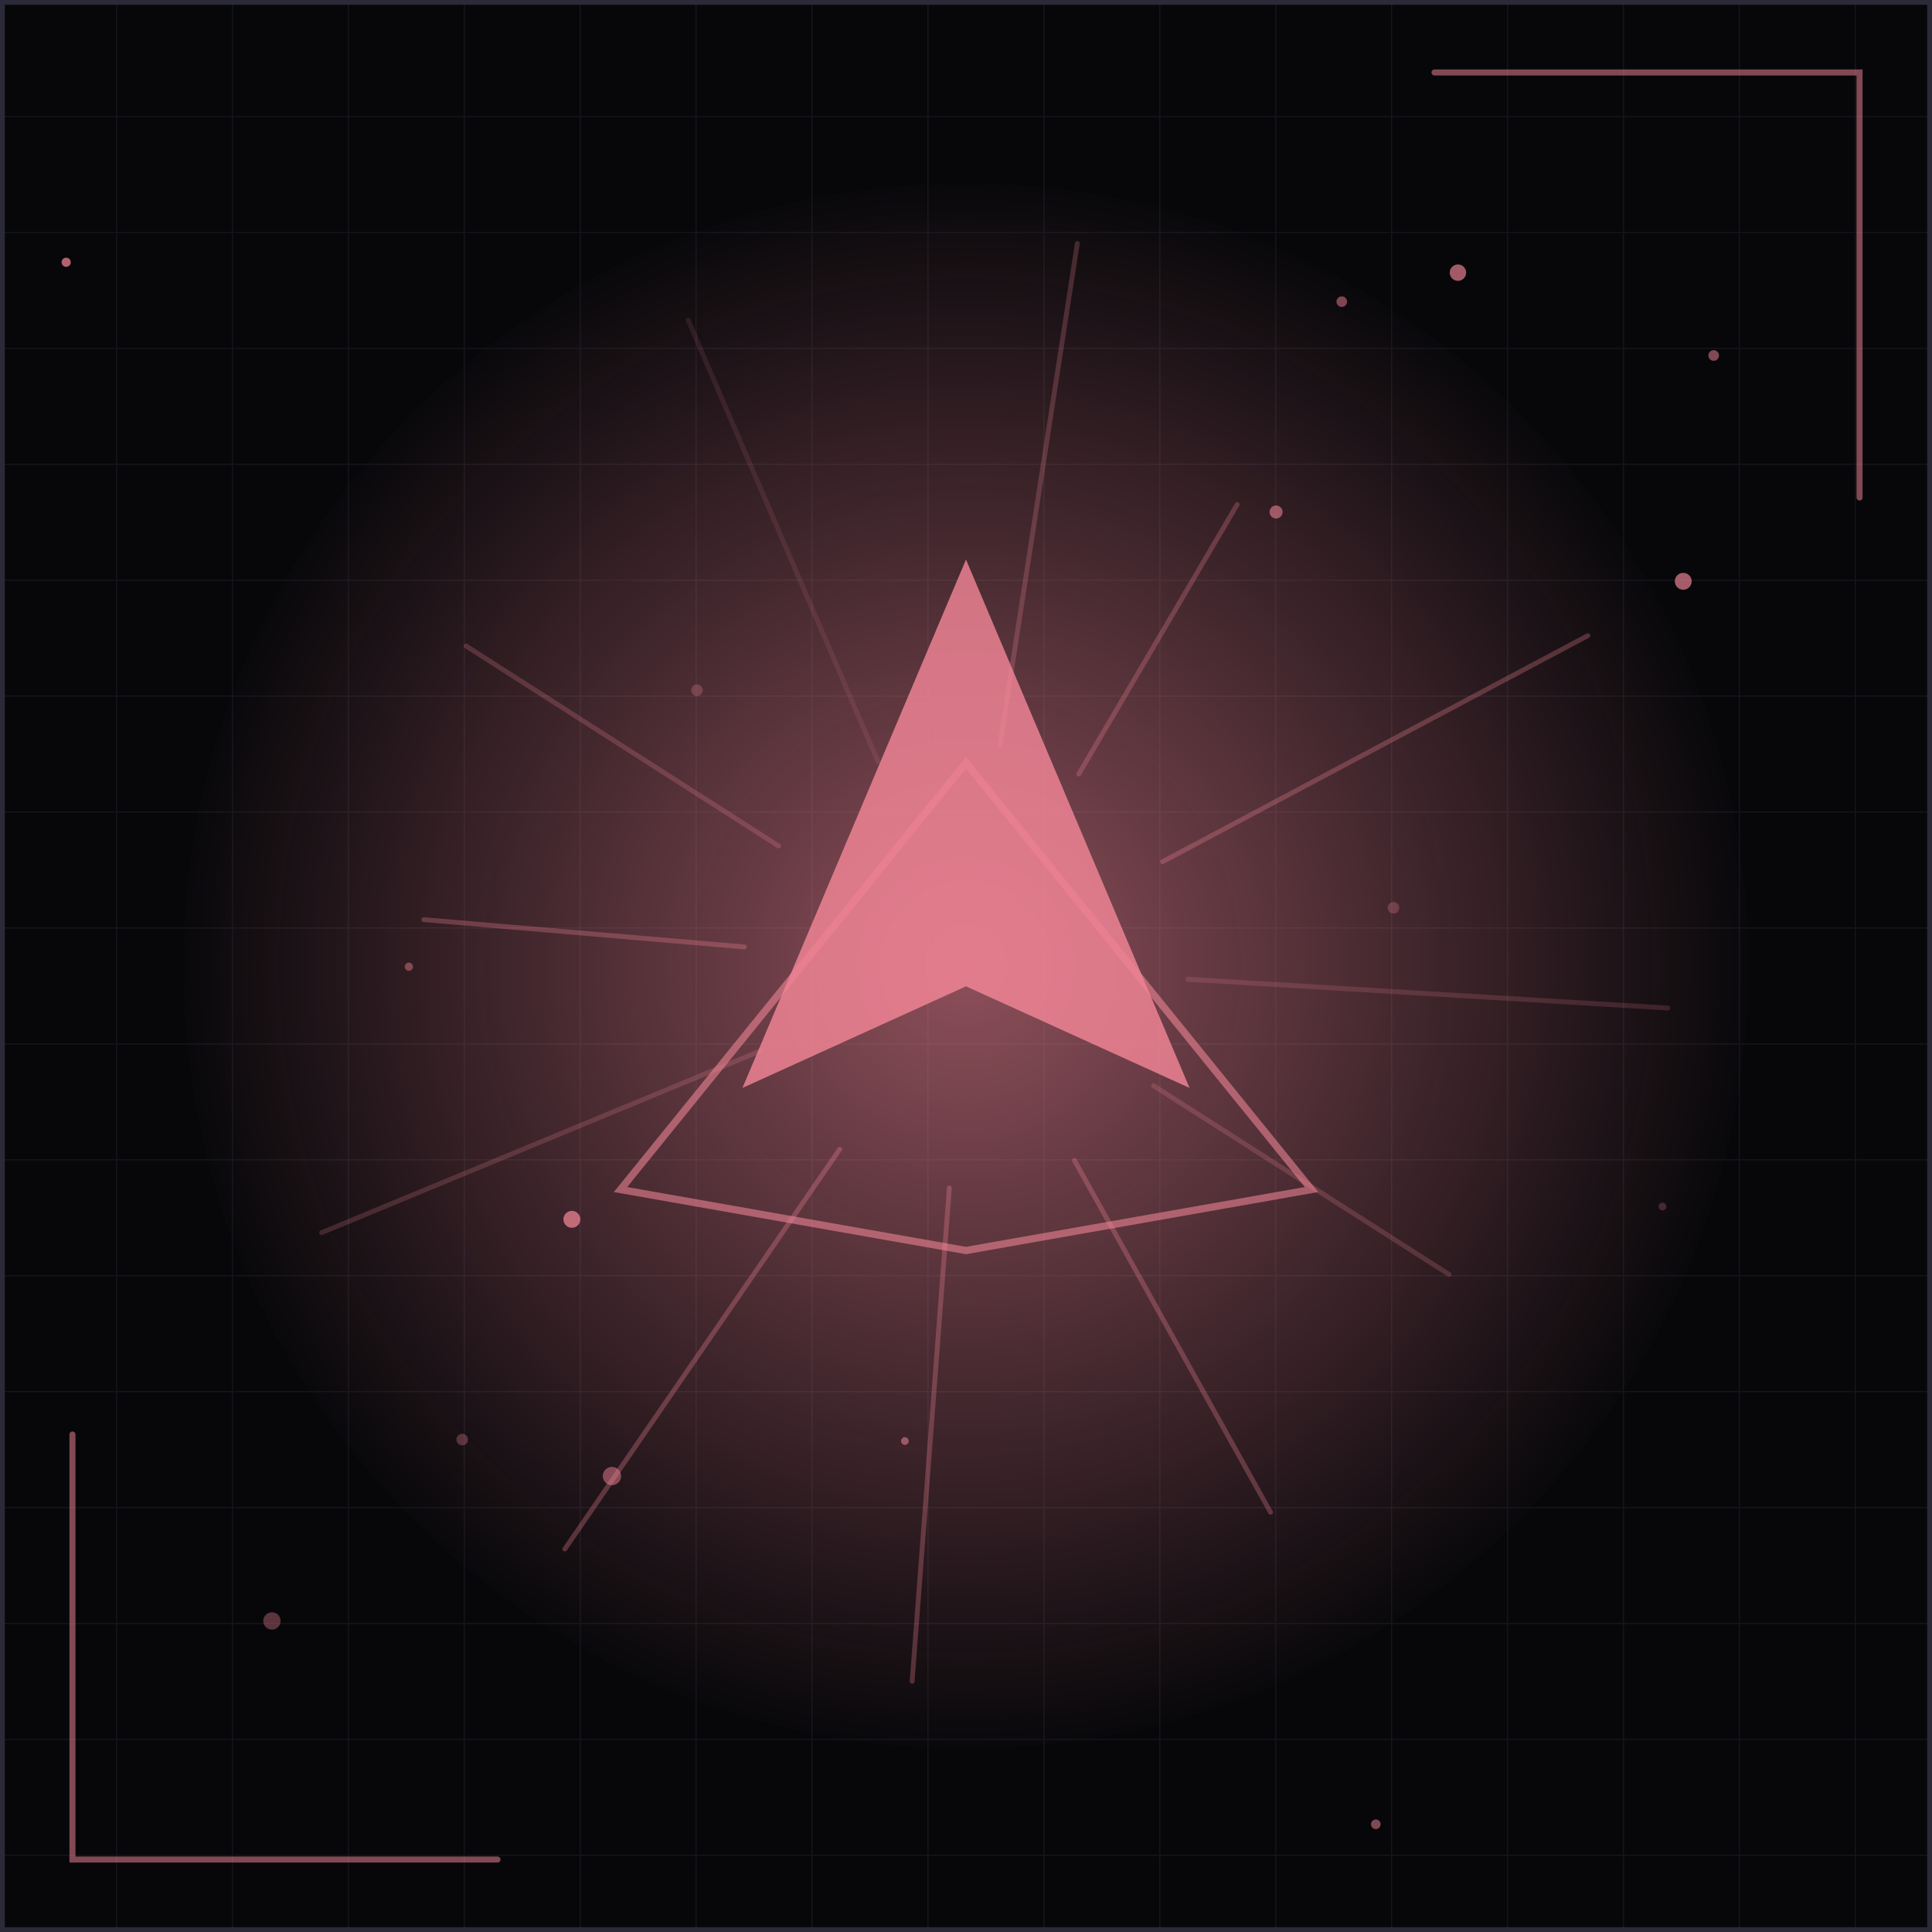
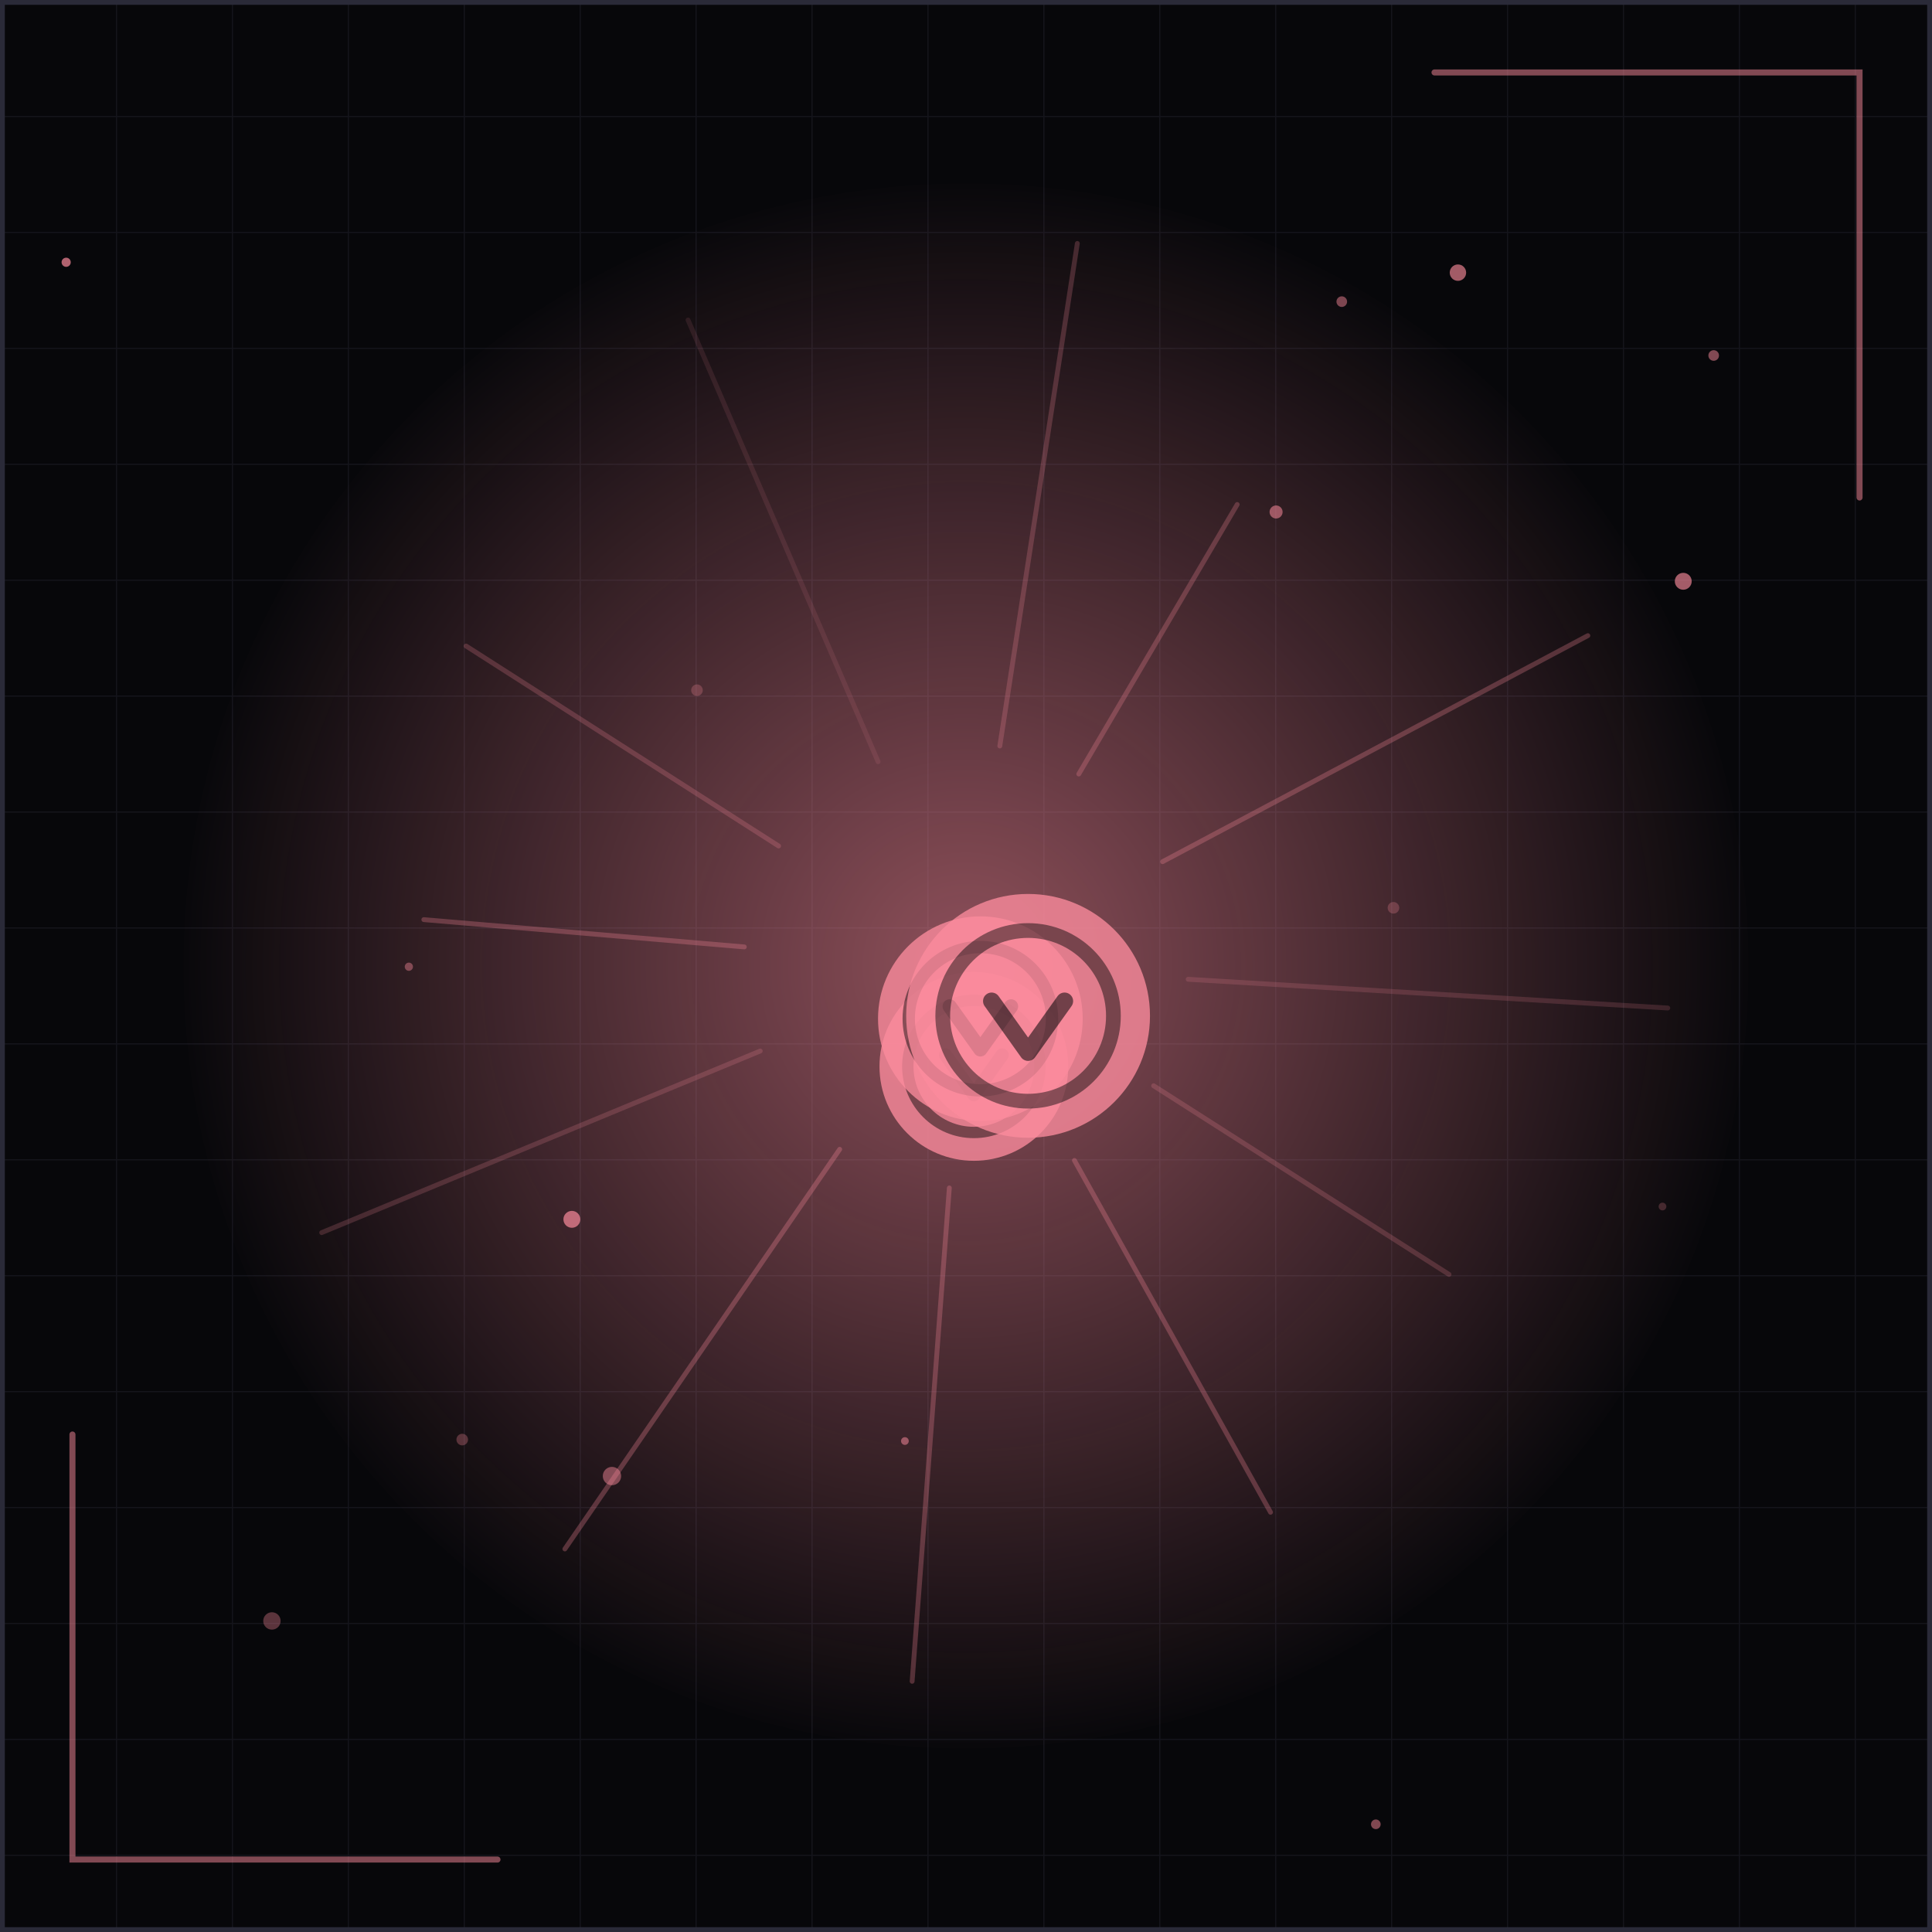
<svg xmlns="http://www.w3.org/2000/svg" width="800" height="800" viewBox="0 0 800 800">
  <rect width="800" height="800" fill="#07070a" />
  <defs>
    <pattern id="grid" width="48" height="48" patternUnits="userSpaceOnUse">
      <path d="M 48 0 L 0 0 0 48" fill="none" stroke="#2a2a38" stroke-width="1" opacity="0.35" />
    </pattern>
  </defs>
  <rect width="800" height="800" fill="url(#grid)" />
  <defs>
    <radialGradient id="glow1" cx="50%" cy="50%" r="50%">
      <stop offset="0%" stop-color="#fc8b9c" stop-opacity="0.55" />
      <stop offset="100%" stop-color="#fc8b9c" stop-opacity="0" />
    </radialGradient>
  </defs>
  <circle cx="400" cy="400" r="324" fill="url(#glow1)" />
  <g opacity="0.4" stroke="#fc8b9c" stroke-width="2" stroke-linecap="round">
    <line x1="492.0" y1="405.5" x2="690.6" y2="417.4" opacity="0.42" />
    <line x1="477.7" y1="449.6" x2="600.0" y2="527.7" opacity="0.50" />
    <line x1="444.9" y1="480.5" x2="526.1" y2="626.2" opacity="0.69" />
    <line x1="393.1" y1="491.9" x2="377.7" y2="696.2" opacity="0.69" />
    <line x1="347.7" y1="475.9" x2="233.9" y2="641.4" opacity="0.72" />
    <line x1="314.8" y1="435.2" x2="133.2" y2="510.4" opacity="0.48" />
    <line x1="308.2" y1="392.1" x2="175.5" y2="380.8" opacity="0.69" />
    <line x1="322.4" y1="350.3" x2="193.0" y2="267.5" opacity="0.55" />
    <line x1="363.6" y1="315.4" x2="284.9" y2="132.5" opacity="0.27" />
    <line x1="414.0" y1="308.9" x2="446.1" y2="100.8" opacity="0.56" />
    <line x1="446.7" y1="320.5" x2="512.3" y2="208.9" opacity="0.63" />
    <line x1="481.4" y1="356.8" x2="657.5" y2="263.2" opacity="0.68" />
  </g>
  <circle cx="191.4" cy="596.1" r="2.4" fill="#fc8b9c" opacity="0.29" />
  <circle cx="169.3" cy="400.3" r="1.7" fill="#fc8b9c" opacity="0.41" />
  <circle cx="697.0" cy="240.7" r="3.5" fill="#fc8b9c" opacity="0.64" />
  <circle cx="253.4" cy="611.2" r="3.8" fill="#fc8b9c" opacity="0.46" />
  <circle cx="577.0" cy="375.9" r="2.4" fill="#fc8b9c" opacity="0.25" />
  <circle cx="709.6" cy="147.2" r="2.2" fill="#fc8b9c" opacity="0.50" />
  <circle cx="374.7" cy="596.7" r="1.6" fill="#fc8b9c" opacity="0.51" />
  <circle cx="688.4" cy="499.6" r="1.6" fill="#fc8b9c" opacity="0.23" />
  <circle cx="603.7" cy="112.9" r="3.4" fill="#fc8b9c" opacity="0.63" />
  <circle cx="288.6" cy="285.8" r="2.4" fill="#fc8b9c" opacity="0.25" />
  <circle cx="236.8" cy="504.9" r="3.5" fill="#fc8b9c" opacity="0.69" />
  <circle cx="112.6" cy="671.2" r="3.6" fill="#fc8b9c" opacity="0.34" />
  <circle cx="528.4" cy="212.0" r="2.7" fill="#fc8b9c" opacity="0.54" />
  <circle cx="555.6" cy="124.9" r="2.2" fill="#fc8b9c" opacity="0.47" />
  <circle cx="569.7" cy="755.4" r="2.0" fill="#fc8b9c" opacity="0.49" />
  <circle cx="27.4" cy="108.6" r="1.9" fill="#fc8b9c" opacity="0.69" />
-   <g transform="translate(400 400)" opacity="0.9">
-     <path d="M0 -168.3 L 92.565 50.49 L 0 8.415 L -92.565 50.49 Z" fill="#fc8b9c" opacity="0.85" />
-     <path d="M0 -84.15 L 143.055 92.565 L 0 117.81 L -143.055 92.565 Z" fill="none" stroke="#fc8b9c" stroke-width="3" opacity="0.6" />
+   <g transform="translate(403.26 441.5768)" opacity="0.92">
+     <circle cx="0" cy="0" r="39.081" fill="#fc8b9c" opacity="0.85" />
+     <circle cx="0" cy="0" r="27.357" fill="none" stroke="#07070a" stroke-width="4.7" opacity="0.5" />
+     <path d="M -11.7 -4.7 L 0 11.7 L 11.7 -4.7" fill="none" stroke="#07070a" stroke-width="5.5" stroke-linecap="round" stroke-linejoin="round" opacity="0.6" />
+   </g>
+   <g transform="translate(405.9506 421.8209)" opacity="0.92">
+     <circle cx="0" cy="0" r="42.377" fill="#fc8b9c" opacity="0.85" />
+     <circle cx="0" cy="0" r="29.664" fill="none" stroke="#07070a" stroke-width="5.1" opacity="0.5" />
+     <path d="M -12.7 -5.1 L 0 12.7 L 12.7 -5.1" fill="none" stroke="#07070a" stroke-width="5.9" stroke-linecap="round" stroke-linejoin="round" opacity="0.6" />
+   </g>
+   <g transform="translate(425.7066 420.6438)" opacity="0.92">
+     <circle cx="0" cy="0" r="50.477" fill="#fc8b9c" opacity="0.85" />
+     <circle cx="0" cy="0" r="35.334" fill="none" stroke="#07070a" stroke-width="6.1" opacity="0.5" />
+     <path d="M -15.1 -6.1 L 0 15.1 L 15.1 -6.1" fill="none" stroke="#07070a" stroke-width="7.1" stroke-linecap="round" stroke-linejoin="round" opacity="0.6" />
  </g>
  <g opacity="0.5" stroke="#fc8b9c" stroke-width="2.5" stroke-linecap="round">
    <path d="M 594 30 L 770 30 L 770 206" fill="none" />
    <path d="M 30 594 L 30 770 L 206 770" fill="none" />
  </g>
  <rect x="1" y="1" width="798" height="798" fill="none" stroke="#2a2a38" stroke-width="2" />
</svg>
